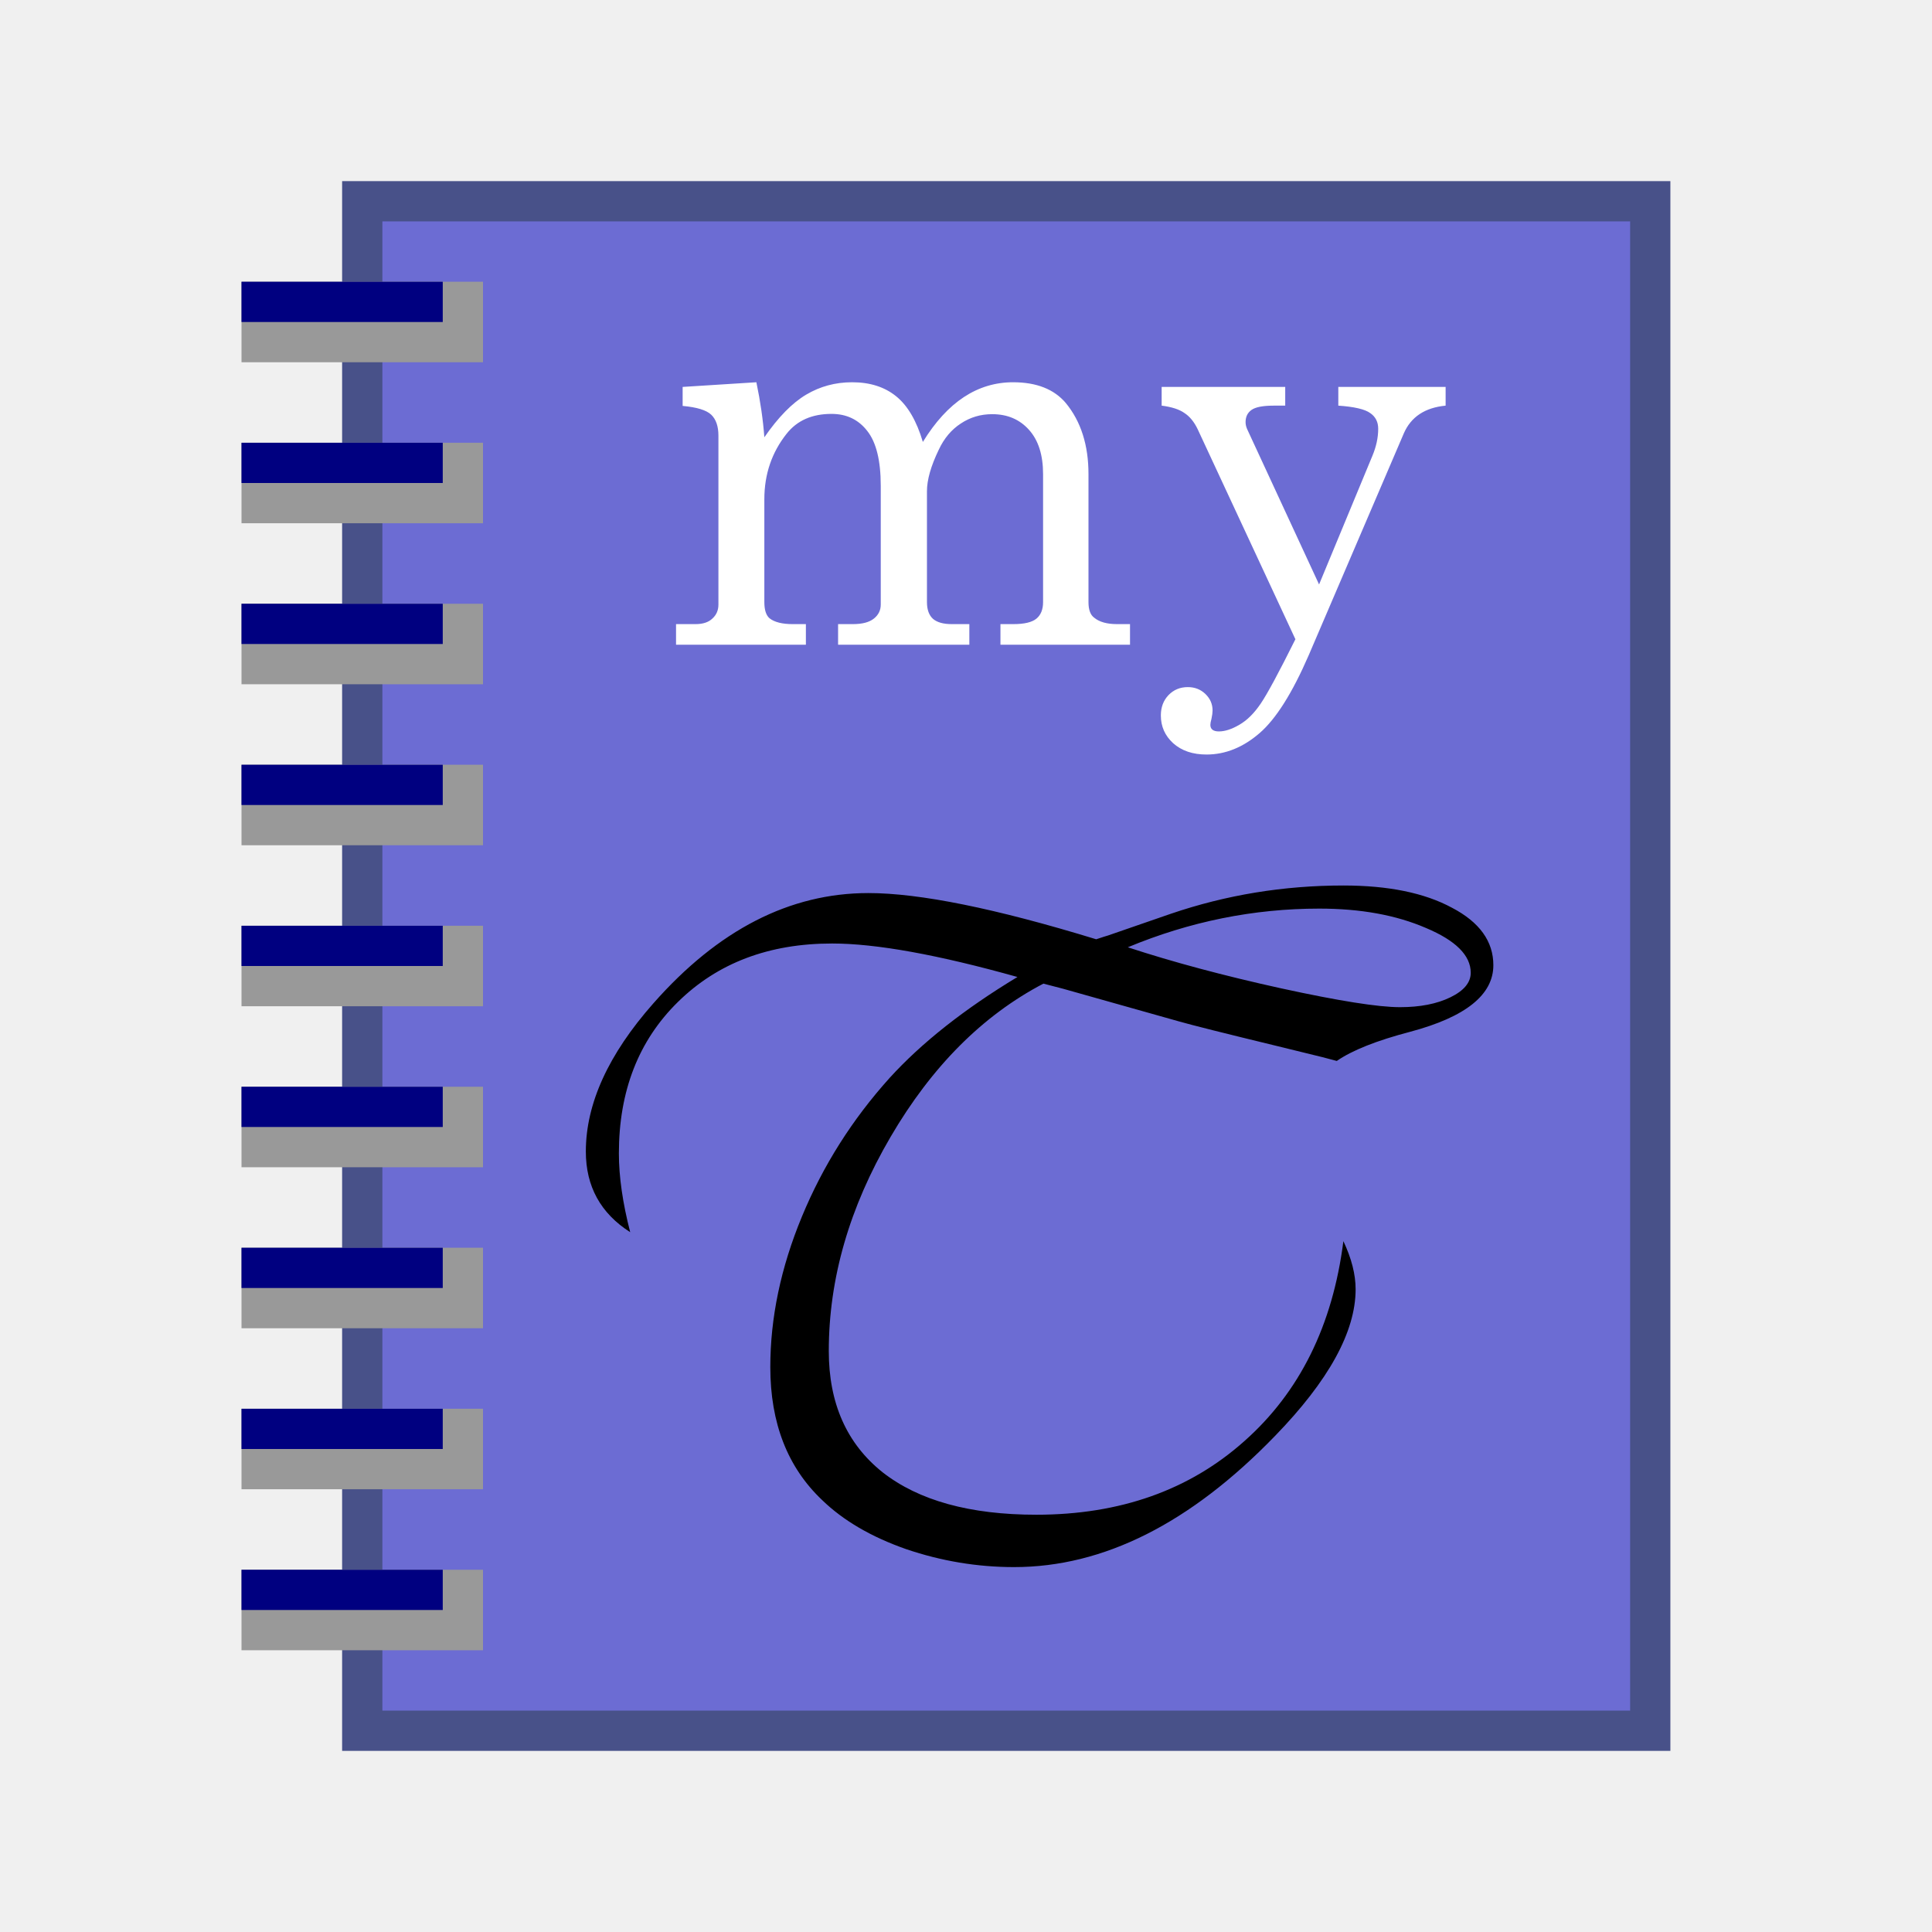
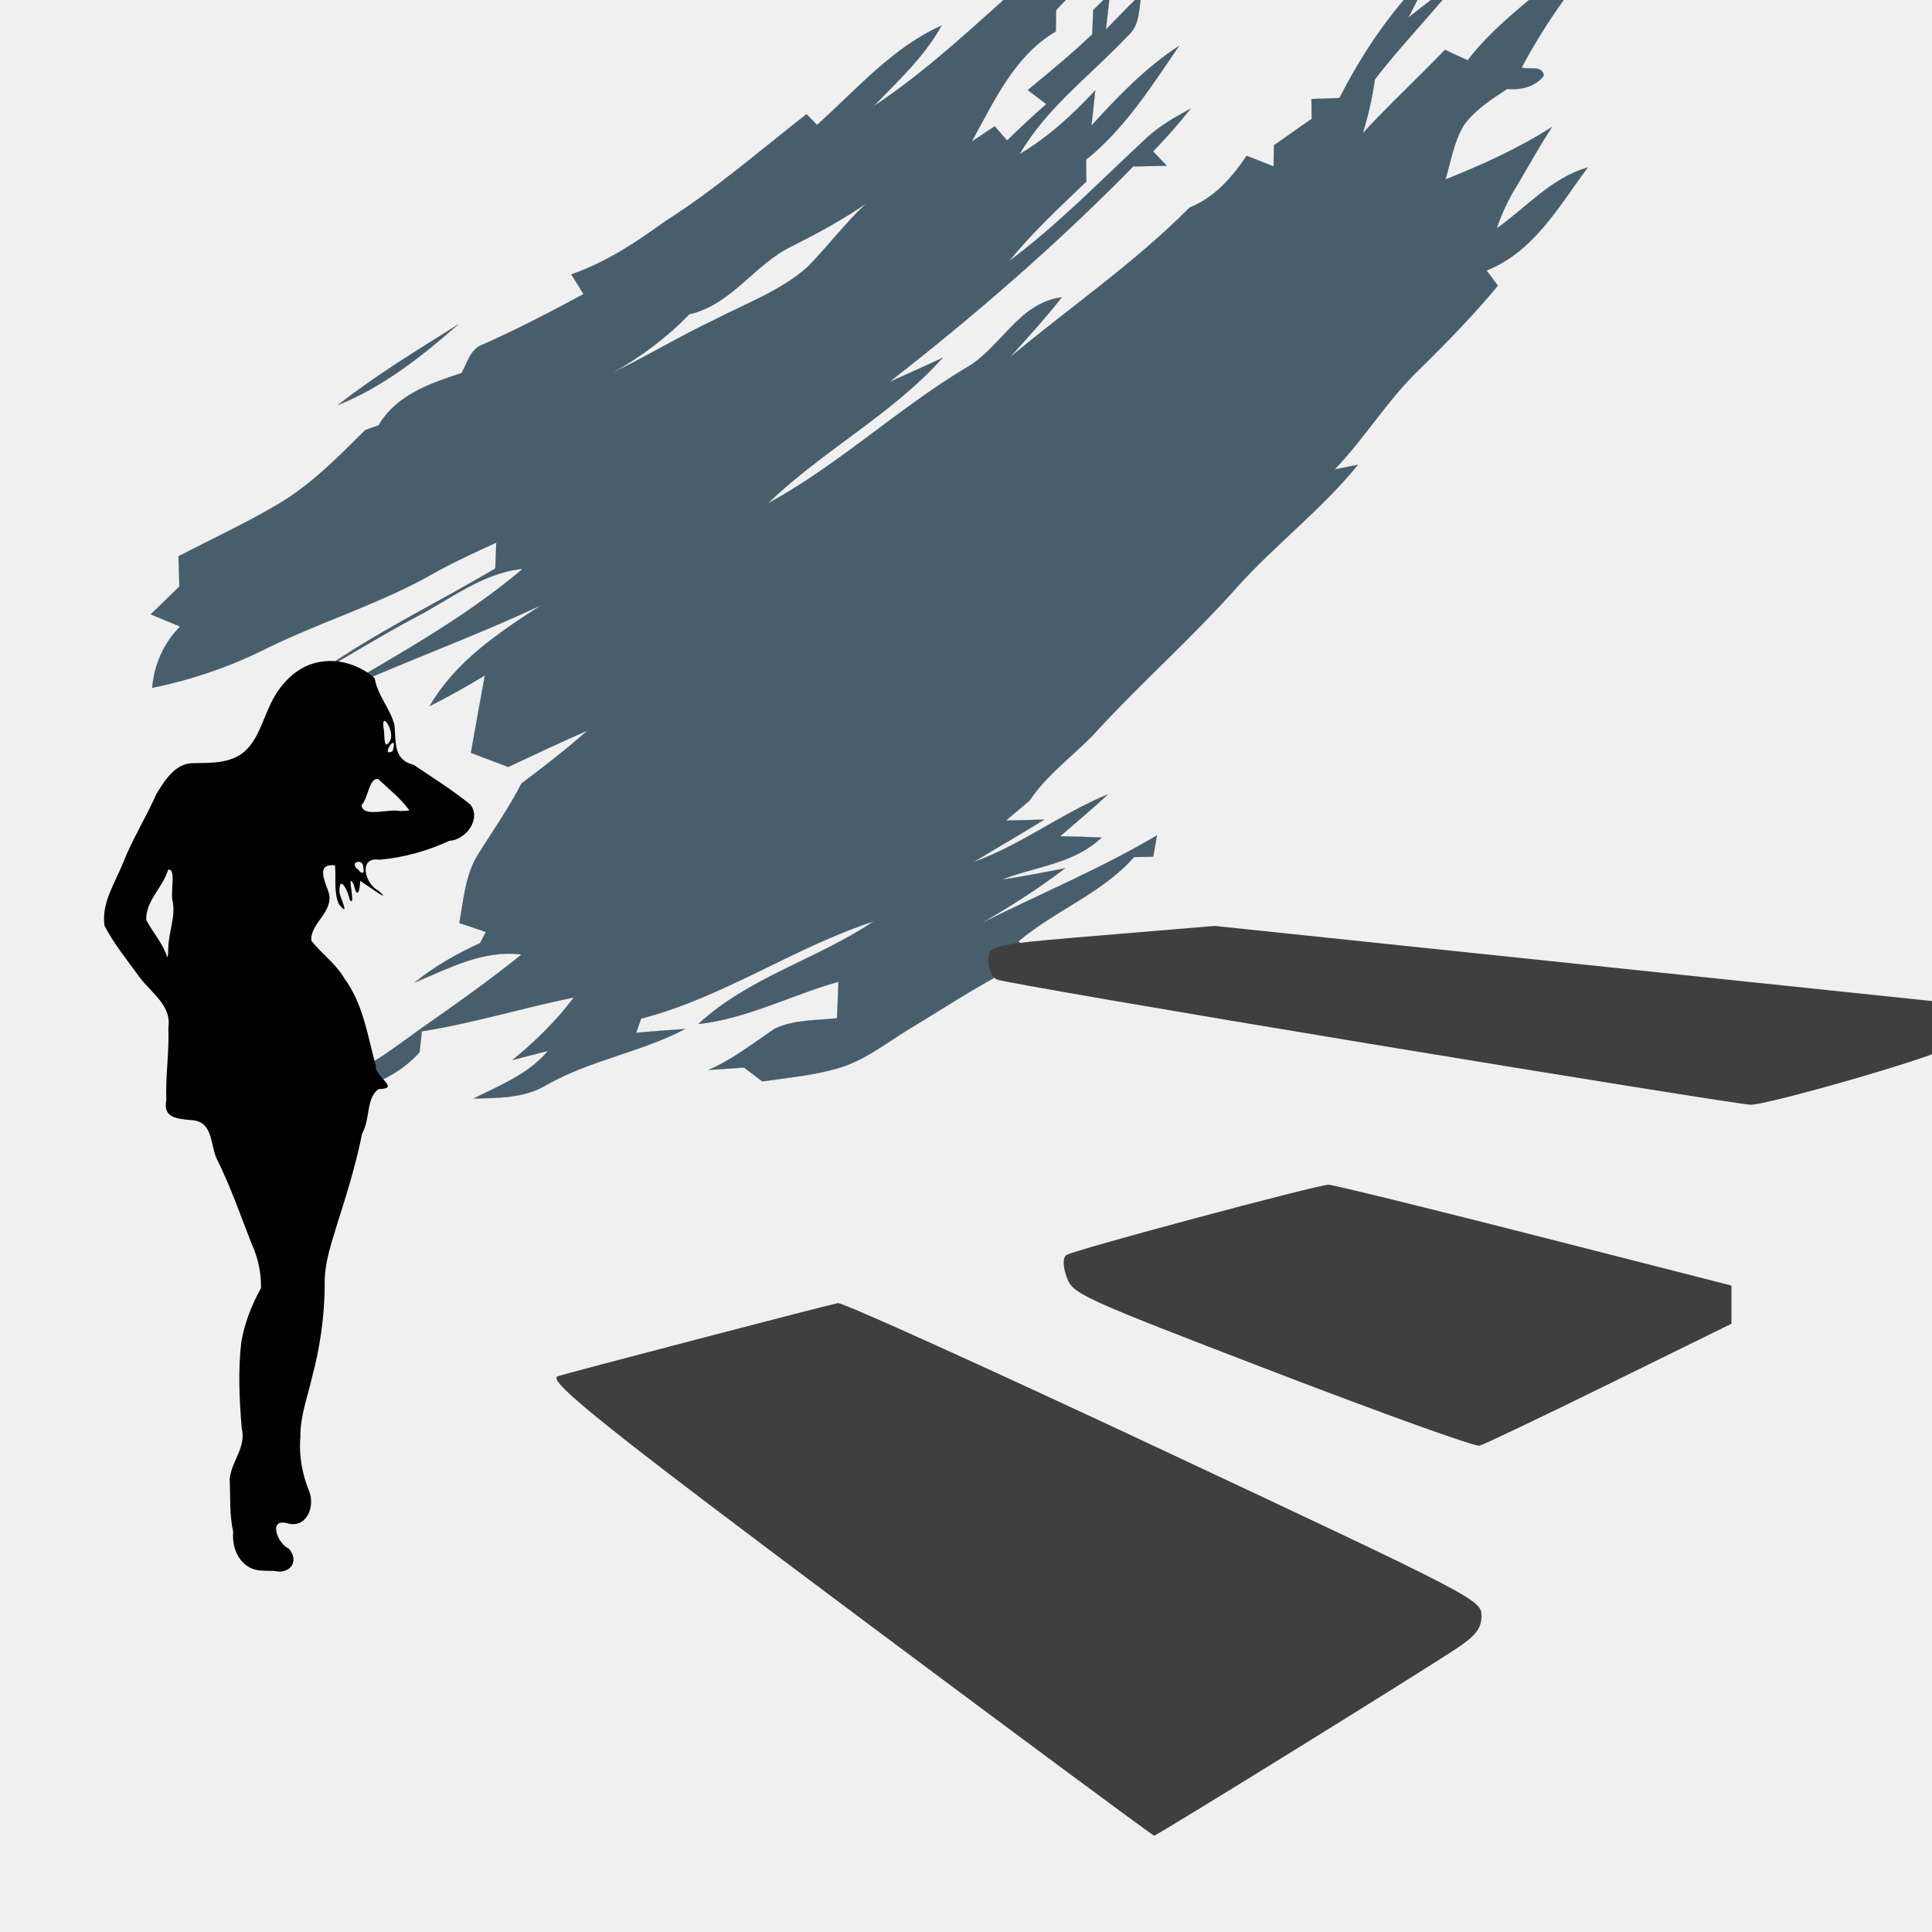
<svg xmlns="http://www.w3.org/2000/svg" width="48" height="48" id="svg2" version="1.0">
  <defs id="defs4">
    </defs>
  <g id="layer1">
-     <rect style="opacity:1;fill:#6c6cd3;fill-opacity:1;fill-rule:evenodd;stroke:#485189;stroke-width:1;stroke-miterlimit:4;stroke-dasharray:none;stroke-opacity:1" id="rect3388" width="32" height="38" x="9" y="5" />
-     <g id="g3390" transform="translate(1,-1)">
-       <rect ry="0" y="8" x="5" height="2" width="6" id="rect3392" style="opacity:1;fill:#999999;fill-opacity:1;fill-rule:evenodd;stroke:none;stroke-width:1;stroke-miterlimit:4;stroke-dasharray:none;stroke-opacity:1" />
-       <rect ry="0" y="8" x="5" height="1" width="5" id="rect3394" style="opacity:1;fill:#000080;fill-opacity:1;fill-rule:evenodd;stroke:none;stroke-width:1;stroke-miterlimit:4;stroke-dasharray:none;stroke-opacity:1" />
+     <g transform="matrix(0.1876792,0,0,0.1865942,0.0445971,0.128777)" id="g4155">
+       <rect style="fill:none;stroke:none" id="rect6" height="256" width="256" y="0" x="0" />
+       <g id="g8" transform="matrix(-1,0,0,-1,248,192)">
+         <g style="opacity:0.7;fill:#001f34;stroke:#001f34;stroke-width:0.05%;stroke-opacity:1" id="g10">
+           <path id="path12" d="m 192.7,52.58 c 5.02,-5.62 12.93,-5.88 19.87,-6.94 -3.16,1.5 -6.47,2.62 -9.76,3.79 -4.01,1.38 -7.26,4.18 -10.68,6.58 -4.39,3.09 -8.77,6.2 -12.93,9.59 5.1,0.66 9.62,-1.86 14.15,-3.73 -2.63,2.15 -5.6,3.83 -8.67,5.26 -0.19,0.37 -0.57,1.1 -0.76,1.47 1.16,0.4 2.33,0.79 3.51,1.19 -0.58,3.12 -0.77,6.45 -2.52,9.2 -1.92,3.11 -4.05,6.11 -5.7,9.38 -2.98,2.25 -5.93,4.55 -8.72,7.03 3.52,-1.54 6.99,-3.18 10.47,-4.83 1.64,0.62 3.29,1.25 4.94,1.88 -0.59,3.44 -1.23,6.87 -1.85,10.31 2.39,-1.46 4.83,-2.82 7.32,-4.1 -3.42,5.95 -9.16,9.8 -14.78,13.45 9.39,-4.43 19.17,-7.9 28.58,-12.29 -8.93,5.35 -18.18,10.35 -26.13,17.13 5.37,-0.54 9.6,-4.08 14.23,-6.47 4.39,-2.34 8.6,-4.99 12.93,-7.45 -7.43,5.33 -15.7,9.29 -23.53,13.97 -0.03,0.86 -0.09,2.58 -0.13,3.44 2.68,-1.23 5.36,-2.46 7.94,-3.89 7.19,-4.19 15.22,-6.59 22.65,-10.28 4.74,-2.38 9.77,-4.1 14.96,-5.16 -0.27,3.1 -1.51,5.94 -3.7,8.16 1.3,0.53 2.59,1.07 3.89,1.62 -1.27,1.23 -2.53,2.47 -3.79,3.71 0.04,1.34 0.08,2.68 0.12,4.03 -4.36,2.27 -8.83,4.35 -13.06,6.86 -4.45,2.61 -8.06,6.34 -11.68,9.95 -0.59,0.2 -1.17,0.41 -1.75,0.62 -2.36,4.06 -6.79,5.57 -10.98,6.96 -0.77,1.34 -1.14,3.19 -2.77,3.78 -4.57,2.02 -8.99,4.36 -13.38,6.73 0.53,0.88 1.08,1.75 1.62,2.63 -4.54,1.57 -8.54,4.23 -12.39,7.04 -6.64,4.23 -12.57,9.44 -18.75,14.29 -0.46,-0.48 -0.93,-0.96 -1.39,-1.43 -5.21,4.68 -9.99,10.31 -16.48,13.22 2.27,-4.15 5.77,-7.36 9,-10.74 -10.33,6.87 -18.61,16.25 -28.48,23.68 -1.95,1.54 -2.71,-1.35 -3.33,-2.63 2.55,-2.75 5.05,-5.54 7.64,-8.25 0.02,-0.95 0.03,-1.89 0.04,-2.83 5.54,-3.29 8.15,-9.29 11.14,-14.68 -1.02,0.68 -2.03,1.37 -3.05,2.05 -0.41,-0.47 -1.23,-1.42 -1.64,-1.9 -1.69,1.67 -3.42,3.28 -5.19,4.85 0.82,0.62 1.63,1.24 2.45,1.87 -2.9,2.41 -5.81,4.81 -8.53,7.42 -0.04,1.07 -0.09,2.15 -0.13,3.23 -0.74,0.73 -1.48,1.46 -2.22,2.2 0.18,-1.6 0.35,-3.2 0.54,-4.8 -1.55,1.63 -3.12,3.25 -4.73,4.81 0.39,-1.91 0.18,-4.2 1.8,-5.61 4.85,-5.19 10.74,-9.52 14.35,-15.78 -3.79,2.25 -7.03,5.26 -10.01,8.49 0.16,-1.57 0.33,-3.13 0.5,-4.69 -3.53,3.9 -7.18,7.73 -11.61,10.62 3.67,-5.38 7.19,-11.02 12.32,-15.16 -0.01,-0.98 -0.02,-1.95 -0.03,-2.92 3.55,-3.4 7.14,-6.77 10.24,-10.6 -6.58,4.93 -12.27,10.89 -18.28,16.47 -1.71,1.59 -3.75,2.74 -5.78,3.86 1.56,-1.99 3.23,-3.89 4.98,-5.71 -0.61,-0.64 -1.21,-1.28 -1.81,-1.91 1.48,-0.03 2.96,-0.07 4.44,-0.09 10.06,-10.32 20.94,-19.8 32.28,-28.7 -2.36,1.06 -4.7,2.13 -7.04,3.21 6.74,-7.57 15.88,-12.33 23.1,-19.36 -9.26,5.08 -16.99,12.43 -25.99,17.91 -4.79,2.61 -7.06,8.76 -12.9,9.52 2.17,-2.78 4.55,-5.39 6.9,-8.02 -7.92,6.67 -16.52,12.56 -23.8,19.96 -3.29,1.32 -5.64,4.01 -7.56,6.9 -1.19,-0.47 -2.38,-0.94 -3.57,-1.42 -0.02,0.94 -0.04,1.88 -0.05,2.82 -1.67,1.17 -3.33,2.35 -4.99,3.52 0.02,0.87 0.03,1.75 0.03,2.63 -1.23,0.05 -2.47,0.09 -3.71,0.14 -3.2,6.31 -7.22,12.24 -12.36,17.14 1.05,-2.15 2.13,-4.29 3.23,-6.42 -2.29,1.81 -4.6,3.6 -6.95,5.33 3.64,-4.67 7.82,-8.88 11.4,-13.59 0.32,-2.42 0.88,-4.8 1.59,-7.14 -3.5,3.82 -7.3,7.35 -10.87,11.1 -1.01,-0.47 -2.01,-0.94 -3.01,-1.4 -2.78,3.64 -6.32,6.55 -9.83,9.44 -8.36,7.73 -15.68,16.49 -23.29,24.94 3.39,-4.49 6.77,-8.99 9.45,-13.94 2.42,-4.71 7.32,-7.27 10.31,-11.52 2.31,-3.13 4.39,-6.44 6.21,-9.88 -0.99,-0.33 -2.7,0.37 -2.94,-1.07 1.14,-1.52 3.03,-1.94 4.85,-1.78 2.08,-1.37 4.24,-2.76 5.72,-4.79 1.33,-2.21 1.74,-4.82 2.45,-7.26 -4.88,1.96 -9.68,4.14 -14.1,6.99 1.64,-2.51 3.07,-5.14 4.59,-7.72 1.14,-1.81 2.05,-3.76 2.73,-5.79 -3.95,2.81 -7.24,6.73 -12.05,8.12 3.81,-5.15 7.13,-11.23 13.4,-13.72 -0.5,-0.68 -1,-1.35 -1.5,-2.02 3.26,-3.96 6.83,-7.64 10.48,-11.24 4.16,-4.02 7.13,-9.05 11.12,-13.22 -0.77,0.15 -2.3,0.45 -3.07,0.6 4.8,-5.95 10.92,-10.61 16,-16.29 6.08,-6.88 12.97,-12.96 19.12,-19.76 2.79,-2.87 6.1,-5.27 8.33,-8.64 1.05,-0.9 2.1,-1.8 3.16,-2.68 -1.27,0.03 -3.82,0.1 -5.09,0.13 3.09,-1.93 6.25,-3.75 9.35,-5.65 -6.29,2.28 -11.62,6.48 -17.79,9.02 2.06,-1.93 4.21,-3.74 6.34,-5.58 -1.83,-0.05 -3.66,-0.1 -5.49,-0.17 3.62,-3.5 8.73,-3.86 13.21,-5.6 -2.82,0.38 -5.6,0.97 -8.38,1.5 3.49,-2.68 7.2,-5.04 10.99,-7.27 -7.72,3.88 -15.72,7.23 -23.15,11.65 0.16,-0.94 0.33,-1.89 0.5,-2.84 0.63,-0.01 1.9,-0.04 2.53,-0.05 4.27,-4.84 10.46,-7.1 15.3,-11.22 -0.58,-0.53 -1.73,-1.57 -2.3,-2.09 5.87,-2.58 11.18,-6.2 16.65,-9.51 3.13,-1.91 6.06,-4.31 9.64,-5.33 3.24,-0.93 6.6,-1.23 9.92,-1.72 0.81,0.61 1.61,1.22 2.42,1.84 1.57,-0.1 3.14,-0.2 4.71,-0.31 -3.2,1.39 -5.92,3.57 -8.79,5.5 -2.54,1.22 -5.48,1.07 -8.22,1.39 -0.08,1.61 -0.13,3.23 -0.2,4.85 6.23,-1.75 12.06,-4.91 18.56,-5.63 -6.67,6.22 -15.75,8.63 -23.22,13.67 10.6,-3.48 19.93,-10.13 30.79,-12.95 0.17,-0.47 0.49,-1.41 0.65,-1.88 -2.16,0.19 -4.32,0.36 -6.48,0.5 5.88,-3.1 12.59,-4.15 18.37,-7.46 2.91,-1.77 6.36,-1.71 9.64,-1.8 -3.48,1.77 -7.27,3.23 -9.84,6.34 1.17,-0.3 3.52,-0.91 4.69,-1.21 -3.01,2.47 -5.8,5.2 -8.12,8.33 6.73,-1.37 13.32,-3.44 20.12,-4.51 0.07,-0.7 0.22,-2.09 0.3,-2.79 m -39.07,97.55 c -4.16,2.17 -8.7,3.83 -12.26,6.98 -2.7,2.75 -4.99,5.87 -7.82,8.5 3.06,-2.13 6.34,-3.92 9.67,-5.61 5.09,-2.37 8.07,-7.84 13.77,-9.16 2.98,-3.09 6.41,-5.68 10.15,-7.77 -4.58,2.21 -8.91,4.88 -13.51,7.06 z" />
+           <path id="path14" d="m 187.57,149.5 c 4.82,-4.24 9.94,-8.33 15.95,-10.75 -5.04,3.98 -10.53,7.32 -15.95,10.75 z" />
+         </g>
+       </g>
+       <path id="path3435" d="M 113.979,214.998 C 80.563,189.895 72.304,183.274 73.536,182.578 c 0.357,-0.2 35.615,-9.467 37.147,-9.762 0.597,-0.114 20.01,8.722 43.14,19.638 41.344,19.511 42.055,19.883 42.059,21.998 0.004,1.651 -0.776,2.67 -3.349,4.381 -5.371,3.571 -39.622,24.891 -39.987,24.891 -0.182,0 -17.538,-12.926 -38.568,-28.725 z m 54.188,-33.119 c -25.614,-9.903 -26.403,-10.267 -27.211,-12.56 -0.514,-1.457 -0.514,-2.574 0,-2.916 0.991,-0.661 33.176,-9.34 34.671,-9.35 0.569,0 12.805,3.016 27.19,6.709 l 26.155,6.716 0,2.543 0,2.543 -16.152,7.984 c -8.884,4.391 -16.629,8.107 -17.213,8.256 -0.584,0.149 -12.932,-4.318 -27.44,-9.927 z m 12.966,-43.58 c -26.558,-4.417 -48.789,-8.272 -49.404,-8.567 -0.615,-0.294 -1.118,-1.387 -1.118,-2.428 0,-2.246 -0.333,-2.176 17.437,-3.662 l 12.519,-1.047 49.181,5.182 49.181,5.182 -0.278,2.623 c -0.153,1.443 -0.757,2.947 -1.341,3.343 -1.812,1.227 -23.68,7.554 -25.842,7.477 -1.125,-0.04 -23.775,-3.687 -50.333,-8.104 z" style="fill:#3f3f3f" />
+       <path id="path1345" d="m 34.482,208.431 c -2.743,-0.041 -4.084,-2.712 -3.848,-5.161 -0.516,-2.3 -0.364,-4.684 -0.463,-7.033 0.21,-2.363 2.223,-4.205 1.591,-6.773 -0.317,-3.803 -0.497,-7.649 -0.059,-11.449 0.43,-2.547 1.375,-4.949 2.613,-7.206 0.03,-2.047 -0.398,-4.044 -1.251,-5.912 -1.49,-3.853 -2.844,-7.758 -4.688,-11.46 -0.823,-2.089 -0.458,-4.94 -3.483,-4.998 -1.738,-0.192 -3.595,-0.301 -3.116,-2.662 -0.121,-3.225 0.404,-6.435 0.272,-9.668 0.465,-2.875 -2.303,-4.65 -3.82,-6.694 -1.604,-2.234 -3.361,-4.391 -4.633,-6.845 -0.445,-3.045 1.431,-5.743 2.493,-8.464 1.241,-3.138 3.033,-6.02 4.389,-9.098 1.099,-1.818 2.533,-4.145 4.949,-4.086 2.313,-0.046 4.787,0.056 6.671,-1.517 1.763,-1.583 2.345,-3.916 3.303,-5.968 1.251,-2.901 3.634,-5.583 6.92,-6.026 2.485,-0.397 5.19,0.532 7.039,2.207 0.398,2.345 2.014,3.931 2.611,6.196 0.255,2.199 -0.234,4.648 2.553,5.331 2.528,1.719 5.136,3.35 7.5,5.291 1.483,1.905 -0.575,4.704 -2.792,4.832 -2.912,1.358 -6.042,2.226 -9.251,2.514 -2.848,-0.438 -1.903,3.235 -0.176,4.074 2.407,2.161 -2.337,-1.291 -2.368,-1.262 -0.027,1.328 -0.386,2.511 -0.827,0.542 -1.139,-2.263 0.404,3.216 -0.555,1.979 -0.182,-1.133 -1.408,-3.563 -1.357,-1.003 0.132,0.82 1.452,3.469 -0.068,1.598 -0.714,-1.6 -0.366,-3.459 -0.52,-5.183 -2.696,-0.283 -1.214,2.315 -0.808,3.729 0.61,2.553 -2.567,4.04 -2.316,6.33 1.322,1.679 3.225,3.013 4.376,5.019 2.494,3.403 3.063,7.654 4.151,11.613 -0.152,1.521 3.364,3.059 0.39,3.094 -1.709,1.131 -1.11,4.077 -2.198,5.898 -0.787,3.977 -1.97,7.865 -3.198,11.725 -0.823,2.779 -1.867,5.581 -1.76,8.537 -0.037,4.155 -0.622,8.284 -1.698,12.294 -0.593,2.602 -1.564,5.143 -1.522,7.872 -0.224,2.505 0.247,5.004 1.196,7.315 0.753,2.055 -0.426,4.976 -3.03,4.151 -2.504,-0.581 -1.121,2.806 0.297,3.397 1.484,1.711 0.117,3.502 -1.974,2.964 -0.513,-1.7e-4 -1.027,0.01 -1.539,-0.034 z m -12.443,-82.797 c 0.016,-2.256 1.064,-4.316 0.535,-6.561 -0.213,-1.02 0.501,-4.276 -0.555,-3.95 -0.687,2.335 -2.988,4.143 -2.898,6.675 0.869,1.688 2.208,3.106 2.78,4.972 0.184,-0.352 0.094,-0.761 0.138,-1.136 z m 25.813,-10.757 c 0.095,-1.425 -2.104,-0.752 -0.635,0.246 0.406,0.616 0.864,0.515 0.635,-0.246 z m 6.108,-7.66 c -1.146,-1.607 -2.723,-2.828 -4.133,-4.18 -1.225,-0.177 -1.299,2.531 -2.201,3.462 0.126,1.749 3.642,0.44 5.077,0.799 0.419,-0.025 0.844,-0.003 1.258,-0.082 z m -2.111,-8.303 c 0.461,-2.097 -1.82,1.29 -0.117,0.415 l 0.117,-0.415 9e-6,0 z m -0.525,-0.868 c 0.903,-1.142 -1.238,-4.487 -0.761,-1.616 0.128,0.367 -0.064,3.006 0.761,1.616 z" style="fill:#000000" />
    </g>
-     <g id="g3396" transform="translate(1,3)">
-       <rect ry="0" y="8" x="5" height="2" width="6" id="rect3398" style="opacity:1;fill:#999999;fill-opacity:1;fill-rule:evenodd;stroke:none;stroke-width:1;stroke-miterlimit:4;stroke-dasharray:none;stroke-opacity:1" />
-       <rect ry="0" y="8" x="5" height="1" width="5" id="rect3400" style="opacity:1;fill:#000080;fill-opacity:1;fill-rule:evenodd;stroke:none;stroke-width:1;stroke-miterlimit:4;stroke-dasharray:none;stroke-opacity:1" />
-     </g>
-     <g id="g3402" transform="translate(1,7)">
-       <rect ry="0" y="8" x="5" height="2" width="6" id="rect3404" style="opacity:1;fill:#999999;fill-opacity:1;fill-rule:evenodd;stroke:none;stroke-width:1;stroke-miterlimit:4;stroke-dasharray:none;stroke-opacity:1" />
-       <rect ry="0" y="8" x="5" height="1" width="5" id="rect3406" style="opacity:1;fill:#000080;fill-opacity:1;fill-rule:evenodd;stroke:none;stroke-width:1;stroke-miterlimit:4;stroke-dasharray:none;stroke-opacity:1" />
-     </g>
-     <g id="g3408" transform="translate(1,11)">
-       <rect ry="0" y="8" x="5" height="2" width="6" id="rect3410" style="opacity:1;fill:#999999;fill-opacity:1;fill-rule:evenodd;stroke:none;stroke-width:1;stroke-miterlimit:4;stroke-dasharray:none;stroke-opacity:1" />
-       <rect ry="0" y="8" x="5" height="1" width="5" id="rect3412" style="opacity:1;fill:#000080;fill-opacity:1;fill-rule:evenodd;stroke:none;stroke-width:1;stroke-miterlimit:4;stroke-dasharray:none;stroke-opacity:1" />
-     </g>
-     <g id="g3414" transform="translate(1,15)">
-       <rect ry="0" y="8" x="5" height="2" width="6" id="rect3416" style="opacity:1;fill:#999999;fill-opacity:1;fill-rule:evenodd;stroke:none;stroke-width:1;stroke-miterlimit:4;stroke-dasharray:none;stroke-opacity:1" />
-       <rect ry="0" y="8" x="5" height="1" width="5" id="rect3418" style="opacity:1;fill:#000080;fill-opacity:1;fill-rule:evenodd;stroke:none;stroke-width:1;stroke-miterlimit:4;stroke-dasharray:none;stroke-opacity:1" />
-     </g>
-     <g id="g3420" transform="translate(1,19)">
-       <rect ry="0" y="8" x="5" height="2" width="6" id="rect3422" style="opacity:1;fill:#999999;fill-opacity:1;fill-rule:evenodd;stroke:none;stroke-width:1;stroke-miterlimit:4;stroke-dasharray:none;stroke-opacity:1" />
-       <rect ry="0" y="8" x="5" height="1" width="5" id="rect3424" style="opacity:1;fill:#000080;fill-opacity:1;fill-rule:evenodd;stroke:none;stroke-width:1;stroke-miterlimit:4;stroke-dasharray:none;stroke-opacity:1" />
-     </g>
-     <g id="g3426" transform="translate(1,23)">
-       <rect ry="0" y="8" x="5" height="2" width="6" id="rect3428" style="opacity:1;fill:#999999;fill-opacity:1;fill-rule:evenodd;stroke:none;stroke-width:1;stroke-miterlimit:4;stroke-dasharray:none;stroke-opacity:1" />
-       <rect ry="0" y="8" x="5" height="1" width="5" id="rect3430" style="opacity:1;fill:#000080;fill-opacity:1;fill-rule:evenodd;stroke:none;stroke-width:1;stroke-miterlimit:4;stroke-dasharray:none;stroke-opacity:1" />
-     </g>
-     <g id="g3432" transform="translate(1,27)">
-       <rect ry="0" y="8" x="5" height="2" width="6" id="rect3434" style="opacity:1;fill:#999999;fill-opacity:1;fill-rule:evenodd;stroke:none;stroke-width:1;stroke-miterlimit:4;stroke-dasharray:none;stroke-opacity:1" />
-       <rect ry="0" y="8" x="5" height="1" width="5" id="rect3436" style="opacity:1;fill:#000080;fill-opacity:1;fill-rule:evenodd;stroke:none;stroke-width:1;stroke-miterlimit:4;stroke-dasharray:none;stroke-opacity:1" />
-     </g>
-     <g id="g3438" transform="translate(1,31)">
-       <rect ry="0" y="8" x="5" height="2" width="6" id="rect3440" style="opacity:1;fill:#999999;fill-opacity:1;fill-rule:evenodd;stroke:none;stroke-width:1;stroke-miterlimit:4;stroke-dasharray:none;stroke-opacity:1" />
-       <rect ry="0" y="8" x="5" height="1" width="5" id="rect3442" style="opacity:1;fill:#000080;fill-opacity:1;fill-rule:evenodd;stroke:none;stroke-width:1;stroke-miterlimit:4;stroke-dasharray:none;stroke-opacity:1" />
-     </g>
-     <path style="font-size:28px;font-style:normal;font-weight:normal;fill:#ffffff;fill-opacity:1;stroke:none;stroke-width:1px;stroke-linecap:butt;stroke-linejoin:miter;stroke-opacity:1;font-family:Century" d="M 16.96,9.613 L 18.792,9.497 C 18.892,9.975 18.958,10.431 18.99,10.864 C 19.337,10.363 19.683,10.01 20.029,9.805 C 20.376,9.599 20.756,9.497 21.171,9.497 C 21.613,9.497 21.978,9.613 22.265,9.846 C 22.552,10.078 22.773,10.456 22.928,10.98 C 23.233,10.484 23.573,10.112 23.946,9.866 C 24.32,9.62 24.728,9.497 25.17,9.497 C 25.753,9.497 26.191,9.67 26.482,10.016 C 26.856,10.472 27.043,11.06 27.043,11.78 L 27.043,14.959 C 27.043,15.15 27.091,15.28 27.187,15.348 C 27.314,15.453 27.503,15.506 27.754,15.506 L 28.075,15.506 L 28.075,16.018 L 24.856,16.018 L 24.856,15.506 L 25.177,15.506 C 25.45,15.506 25.642,15.46 25.751,15.369 C 25.86,15.278 25.915,15.141 25.915,14.959 L 25.915,11.78 C 25.915,11.306 25.799,10.939 25.566,10.68 C 25.334,10.42 25.029,10.29 24.65,10.29 C 24.363,10.29 24.104,10.367 23.871,10.522 C 23.639,10.673 23.456,10.889 23.324,11.172 C 23.128,11.577 23.03,11.921 23.03,12.204 L 23.03,14.959 C 23.03,15.146 23.08,15.285 23.181,15.376 C 23.281,15.462 23.436,15.506 23.646,15.506 L 24.083,15.506 L 24.083,16.018 L 20.822,16.018 L 20.822,15.506 L 21.191,15.506 C 21.424,15.506 21.597,15.46 21.711,15.369 C 21.825,15.278 21.882,15.162 21.882,15.02 L 21.882,12.067 C 21.882,11.443 21.77,10.989 21.547,10.707 C 21.328,10.424 21.032,10.283 20.658,10.283 C 20.175,10.283 19.804,10.447 19.544,10.775 C 19.175,11.24 18.99,11.782 18.99,12.402 L 18.99,14.959 C 18.99,15.155 19.034,15.289 19.12,15.362 C 19.243,15.458 19.435,15.506 19.694,15.506 L 20.022,15.506 L 20.022,16.018 L 16.796,16.018 L 16.796,15.506 L 17.281,15.506 C 17.464,15.506 17.603,15.46 17.698,15.369 C 17.799,15.278 17.849,15.162 17.849,15.02 L 17.849,10.823 C 17.849,10.591 17.789,10.418 17.671,10.304 C 17.552,10.19 17.315,10.117 16.96,10.085 L 16.96,9.613 M 28.861,9.613 L 31.931,9.613 L 31.931,10.078 L 31.644,10.078 C 31.375,10.078 31.19,10.114 31.09,10.187 C 30.994,10.256 30.946,10.356 30.946,10.488 C 30.946,10.547 30.96,10.607 30.987,10.666 L 32.772,14.521 L 34.098,11.322 C 34.193,11.094 34.241,10.871 34.241,10.652 C 34.241,10.484 34.175,10.354 34.043,10.263 C 33.911,10.167 33.647,10.105 33.25,10.078 L 33.25,9.613 L 35.916,9.613 L 35.916,10.078 C 35.401,10.128 35.055,10.358 34.877,10.768 L 32.512,16.285 C 32.106,17.219 31.701,17.862 31.295,18.213 C 30.885,18.568 30.445,18.746 29.976,18.746 C 29.634,18.746 29.358,18.653 29.148,18.466 C 28.943,18.279 28.841,18.049 28.841,17.775 C 28.841,17.57 28.905,17.402 29.032,17.269 C 29.16,17.137 29.319,17.071 29.511,17.071 C 29.684,17.071 29.83,17.128 29.948,17.242 C 30.067,17.356 30.126,17.493 30.126,17.652 C 30.126,17.702 30.117,17.771 30.099,17.857 C 30.08,17.926 30.071,17.976 30.071,18.008 C 30.071,18.117 30.142,18.172 30.283,18.172 C 30.434,18.172 30.602,18.117 30.789,18.008 C 30.981,17.898 31.158,17.723 31.322,17.481 C 31.486,17.24 31.773,16.707 32.184,15.882 L 29.757,10.666 C 29.67,10.484 29.561,10.349 29.429,10.263 C 29.301,10.171 29.112,10.11 28.861,10.078 L 28.861,9.613" id="text3444" />
-     <path style="font-size:28px;font-style:normal;font-weight:normal;fill:#000000;fill-opacity:1;stroke:none;stroke-width:1px;stroke-linecap:butt;stroke-linejoin:miter;stroke-opacity:1;font-family:Century" d="M 25.923,24.438 C 24.415,25.227 23.149,26.496 22.126,28.246 C 21.102,29.996 20.591,31.77 20.591,33.566 C 20.591,34.863 21.036,35.867 21.927,36.578 C 22.825,37.281 24.098,37.633 25.747,37.633 C 27.825,37.633 29.548,37.023 30.915,35.805 C 32.29,34.586 33.11,32.93 33.376,30.836 C 33.579,31.266 33.68,31.664 33.68,32.031 C 33.68,33.086 33.012,34.301 31.677,35.676 C 29.575,37.848 27.415,38.934 25.196,38.934 C 24.282,38.934 23.388,38.785 22.513,38.488 C 21.645,38.184 20.95,37.777 20.427,37.27 C 19.567,36.457 19.138,35.355 19.138,33.965 C 19.138,32.738 19.399,31.492 19.923,30.227 C 20.446,28.961 21.173,27.813 22.102,26.781 C 22.899,25.906 23.958,25.07 25.278,24.273 C 23.302,23.719 21.766,23.441 20.673,23.441 C 19.102,23.441 17.825,23.926 16.841,24.895 C 15.864,25.855 15.376,27.109 15.376,28.656 C 15.376,29.234 15.47,29.887 15.657,30.613 C 14.923,30.145 14.555,29.477 14.555,28.609 C 14.555,27.422 15.114,26.195 16.231,24.93 C 17.841,23.102 19.622,22.188 21.575,22.188 C 22.848,22.188 24.735,22.57 27.235,23.336 C 27.399,23.281 27.497,23.25 27.528,23.242 L 29.087,22.703 C 30.462,22.234 31.891,22 33.376,22 C 34.493,22 35.391,22.184 36.071,22.551 C 36.759,22.91 37.102,23.387 37.102,23.98 C 37.102,24.715 36.415,25.266 35.04,25.633 C 34.204,25.852 33.595,26.094 33.212,26.359 L 32.86,26.266 L 31.759,25.996 C 30.407,25.668 29.583,25.461 29.286,25.375 L 26.415,24.566 C 26.384,24.559 26.22,24.516 25.923,24.438 M 28.02,23.535 C 29.138,23.902 30.407,24.242 31.829,24.555 C 33.259,24.867 34.243,25.023 34.782,25.023 C 35.282,25.023 35.7,24.941 36.036,24.777 C 36.372,24.613 36.54,24.41 36.54,24.168 C 36.54,23.738 36.169,23.367 35.427,23.055 C 34.684,22.734 33.802,22.574 32.778,22.574 C 31.145,22.574 29.559,22.895 28.02,23.535" id="text3448" />
  </g>
</svg>
